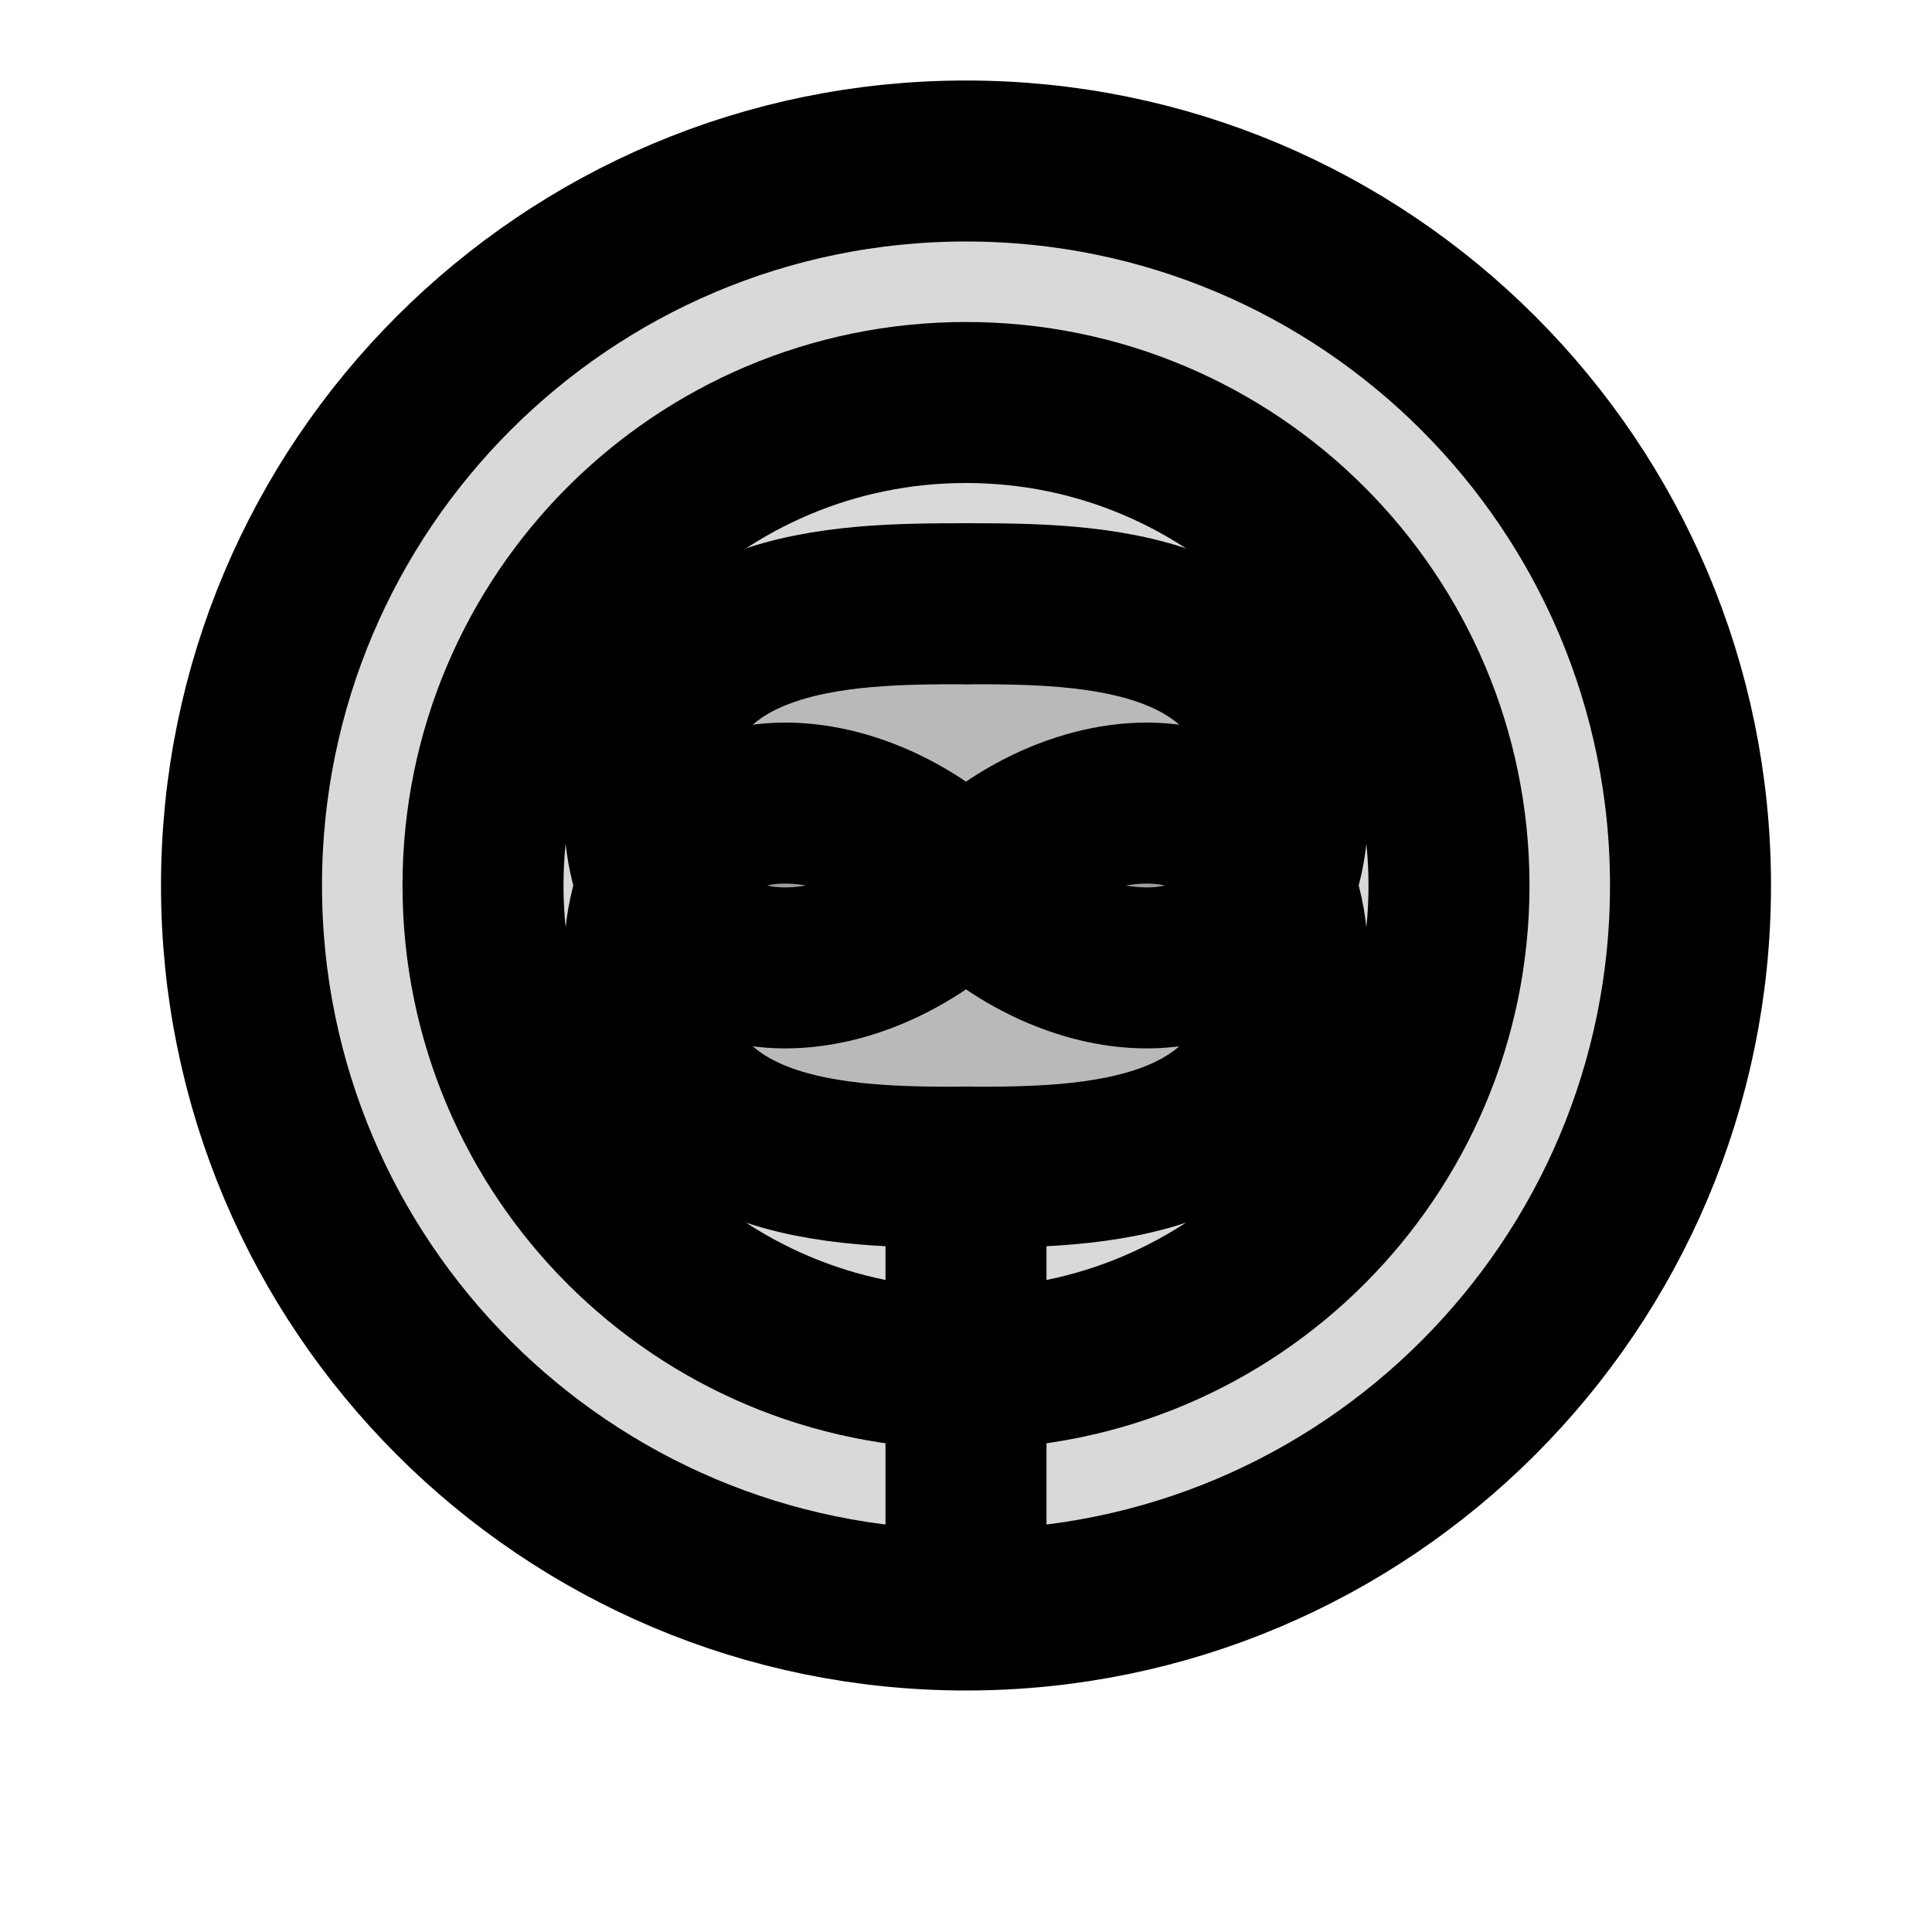
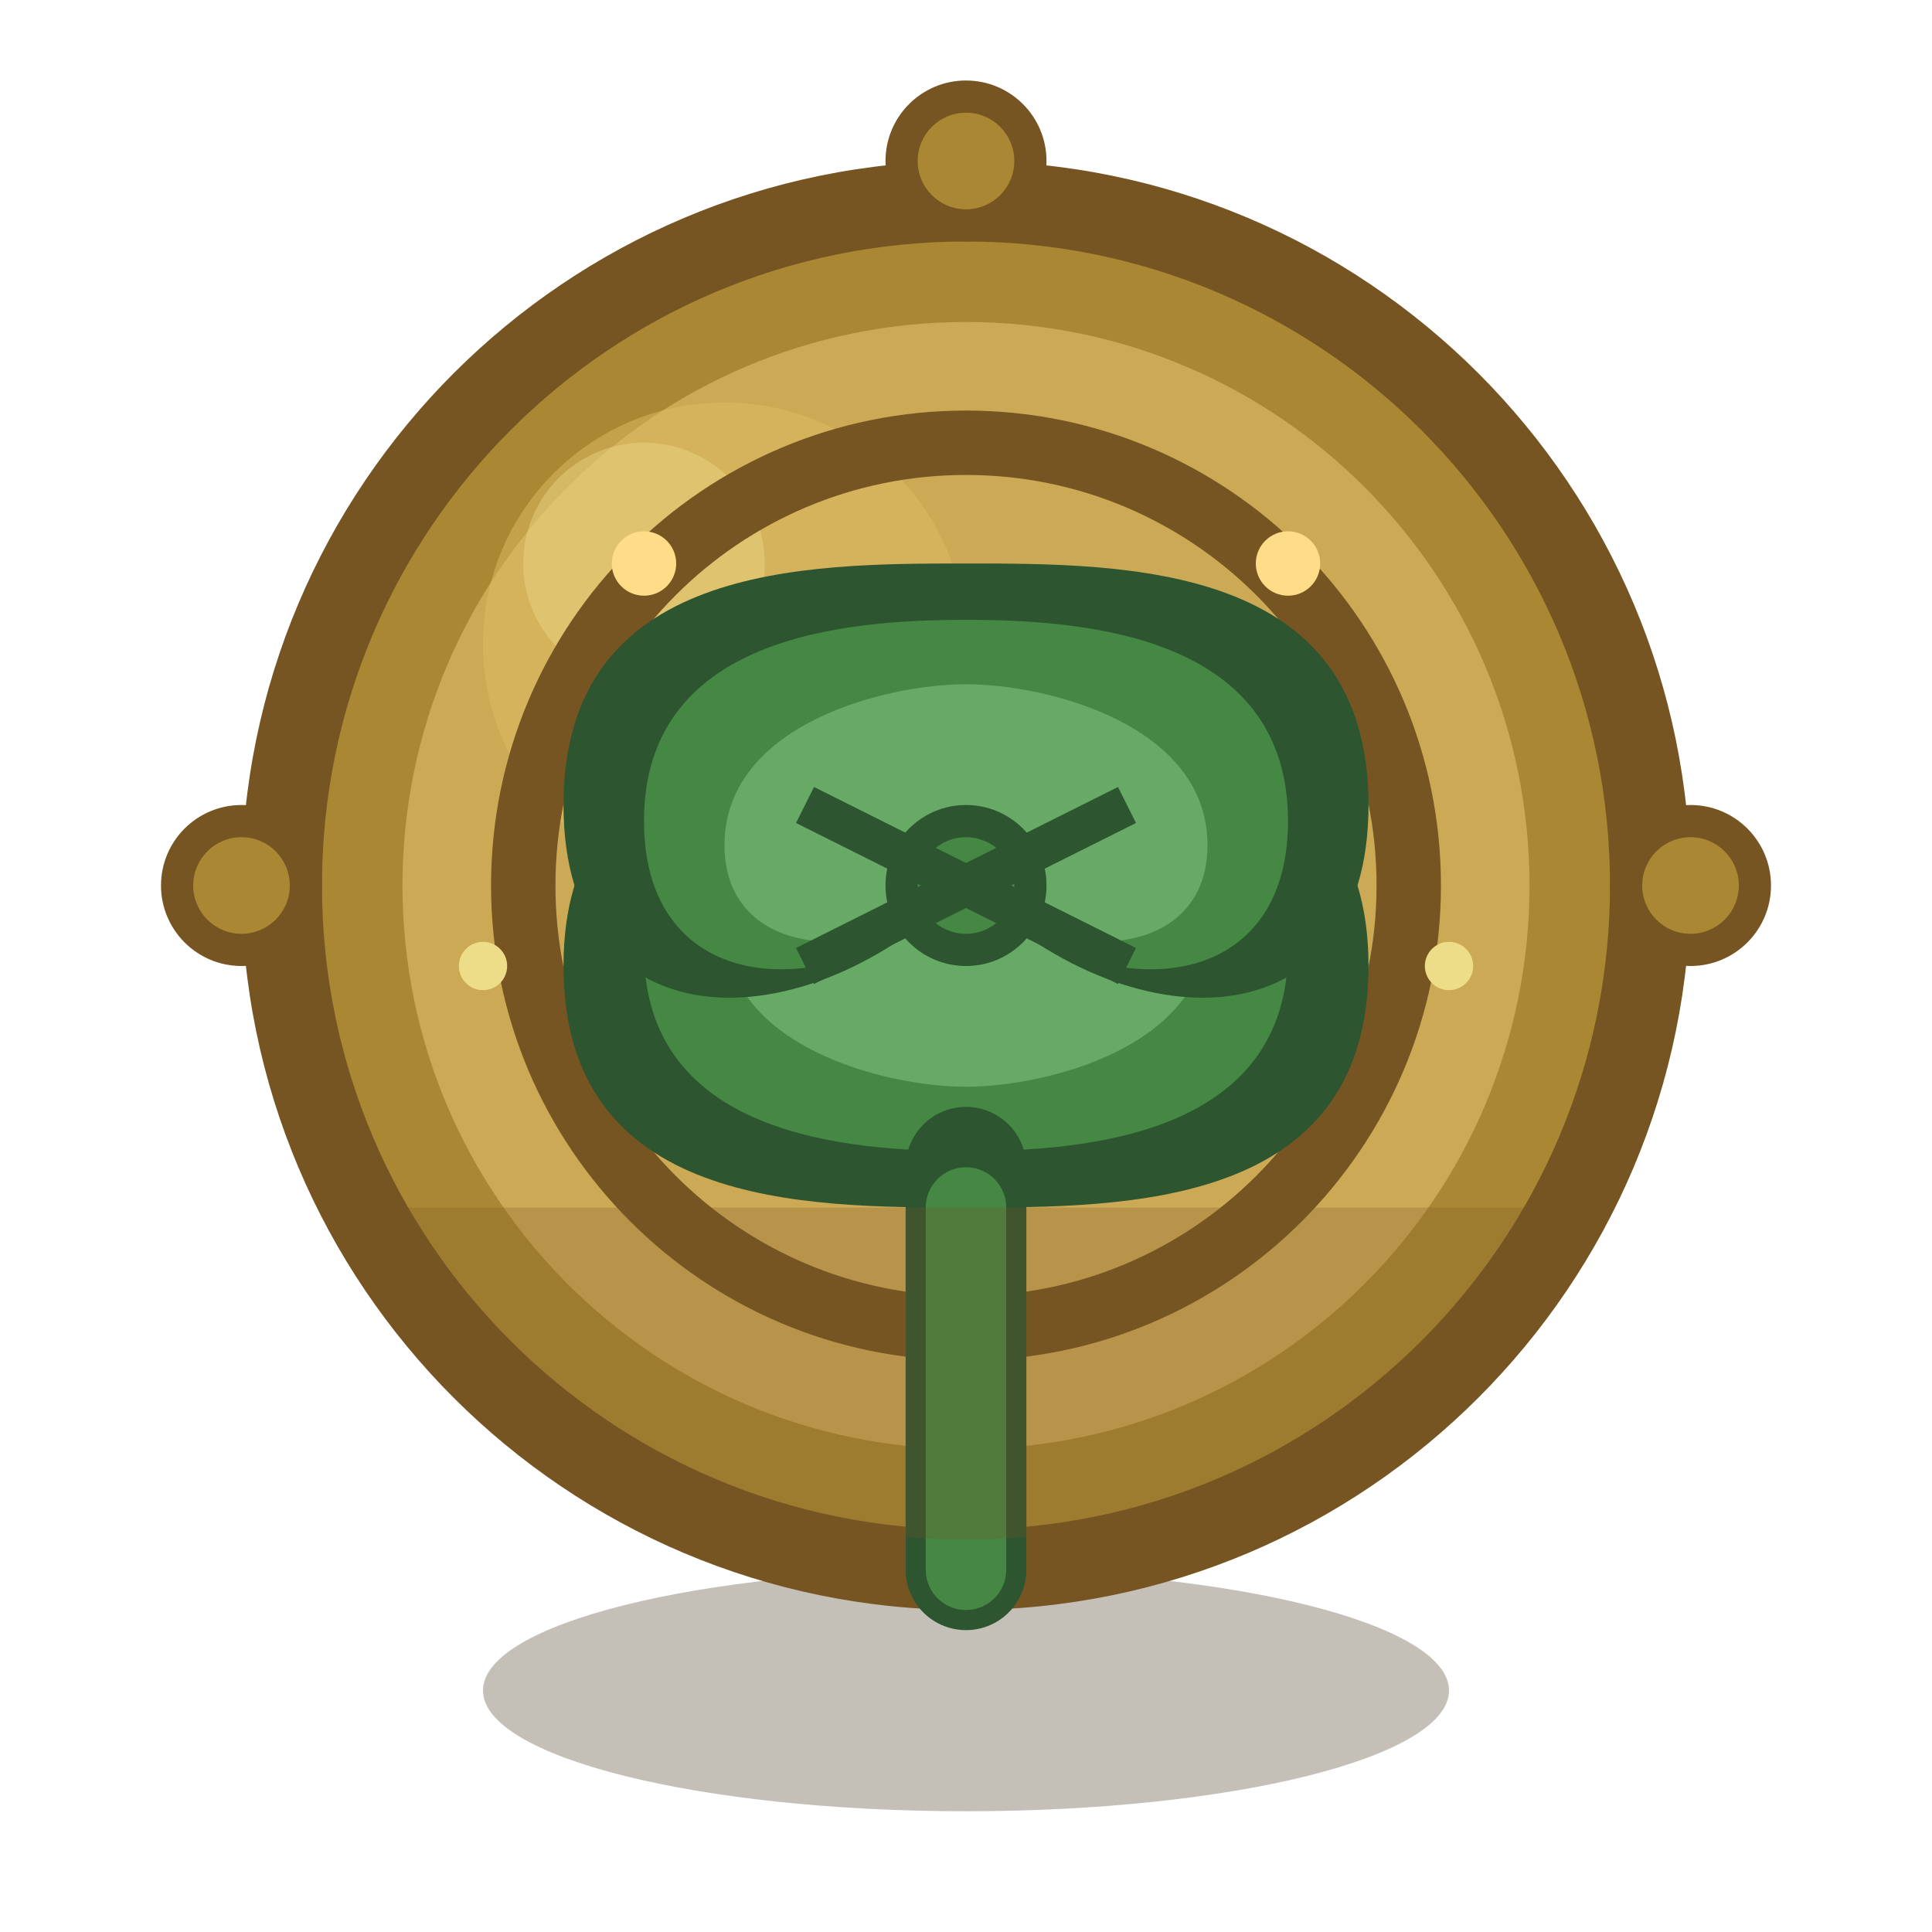
- <svg xmlns="http://www.w3.org/2000/svg" viewBox="0 0 24 24" fill="none">
-   <style>
-     .stroke { stroke: currentColor; stroke-width: 2; stroke-linecap: round; stroke-linejoin: round; fill: none; }
-     .metallic { fill: currentColor; fill-opacity: 0.15; }
-   </style>
-   <circle class="stroke metallic" cx="12" cy="11" r="9" />
-   <circle class="stroke" cx="12" cy="11" r="6" />
-   <path class="stroke metallic" d="M12 11c-1.5-1.5-4-1.5-4 1s2.5 2.5 4 2.5" />
-   <path class="stroke metallic" d="M12 11c1.5-1.5 4-1.5 4 1s-2.5 2.5-4 2.5" />
-   <path class="stroke metallic" d="M12 11c-1.5 1.5-4 1.5-4-1s2.5-2.5 4-2.5" />
-   <path class="stroke metallic" d="M12 11c1.5 1.5 4 1.5 4-1s-2.5-2.5-4-2.5" />
-   <path class="stroke" d="M12 14.5v5" />
-   <path class="stroke" d="M10 10l2 1M14 10l-2 1M10 12l2-1M14 12l-2-1" style="stroke-width: 1;" />
-   <circle cx="12" cy="2" r="0.75" fill="currentColor" />
-   <circle cx="3" cy="11" r="0.75" fill="currentColor" />
-   <circle cx="21" cy="11" r="0.75" fill="currentColor" />
+ <svg xmlns="http://www.w3.org/2000/svg" viewBox="0 0 24 24">
+   <ellipse cx="12" cy="21" rx="6" ry="1.5" fill="#3a2a10" opacity="0.3" />
+   <circle cx="12" cy="11" r="9" fill="#775522" />
+   <circle cx="12" cy="11" r="8" fill="#aa8833" />
+   <circle cx="12" cy="11" r="7" fill="#ccaa55" />
+   <circle cx="9" cy="8" r="3" fill="#ddbb66" opacity="0.5" />
+   <circle cx="8" cy="7" r="1.5" fill="#eedd88" opacity="0.4" />
+   <circle cx="12" cy="11" r="5.5" fill="none" stroke="#775522" stroke-width="0.8" />
+   <path d="M12 11c-2-2-5-2-5 1s3 3 5 3" fill="#2d5530" />
+   <path d="M12 11c-1.5-1.5-4-1.5-4 .8s2.5 2.5 4 2.5" fill="#448844" />
+   <path d="M12 11c-1-1-3-1-3 .5s2 2 3 2" fill="#66aa66" />
+   <path d="M12 11c2-2 5-2 5 1s-3 3-5 3" fill="#2d5530" />
+   <path d="M12 11c1.5-1.5 4-1.5 4 .8s-2.5 2.5-4 2.5" fill="#448844" />
+   <path d="M12 11c1-1 3-1 3 .5s-2 2-3 2" fill="#66aa66" />
+   <path d="M12 11c-2 2-5 2-5-1s3-3 5-3" fill="#2d5530" />
+   <path d="M12 11c-1.5 1.5-4 1.5-4-.8s2.5-2.5 4-2.5" fill="#448844" />
+   <path d="M12 11c-1 1-3 1-3-.5s2-2 3-2" fill="#66aa66" />
+   <path d="M12 11c2 2 5 2 5-1s-3-3-5-3" fill="#2d5530" />
+   <path d="M12 11c1.5 1.5 4 1.5 4-.8s-2.5-2.5-4-2.5" fill="#448844" />
+   <path d="M12 11c1 1 3 1 3-.5s-2-2-3-2" fill="#66aa66" />
+   <circle cx="12" cy="11" r="1" fill="#2d5530" />
+   <circle cx="12" cy="11" r="0.6" fill="#448844" />
+   <path d="M12 14.5v5" fill="none" stroke="#2d5530" stroke-width="1.5" stroke-linecap="round" />
+   <path d="M12 15v4.5" fill="none" stroke="#448844" stroke-width="1" stroke-linecap="round" />
+   <g fill="none" stroke="#2d5530" stroke-width="0.5">
+     <path d="M10 10l2 1" />
+     <path d="M14 10l-2 1" />
+     <path d="M10 12l2-1" />
+     <path d="M14 12l-2-1" />
+   </g>
+   <circle cx="12" cy="2" r="1" fill="#775522" />
+   <circle cx="12" cy="2" r="0.6" fill="#aa8833" />
+   <circle cx="3" cy="11" r="1" fill="#775522" />
+   <circle cx="3" cy="11" r="0.6" fill="#aa8833" />
+   <circle cx="21" cy="11" r="1" fill="#775522" />
+   <circle cx="21" cy="11" r="0.6" fill="#aa8833" />
+   <circle cx="8" cy="7" r="0.4" fill="#ffdd88" />
+   <circle cx="16" cy="7" r="0.4" fill="#ffdd88" />
+   <circle cx="6" cy="12" r="0.3" fill="#eedd88" />
+   <circle cx="18" cy="12" r="0.3" fill="#eedd88" />
+   <path d="M5 15 A8 8 0 0 0 19 15" fill="#775522" opacity="0.25" />
</svg>
